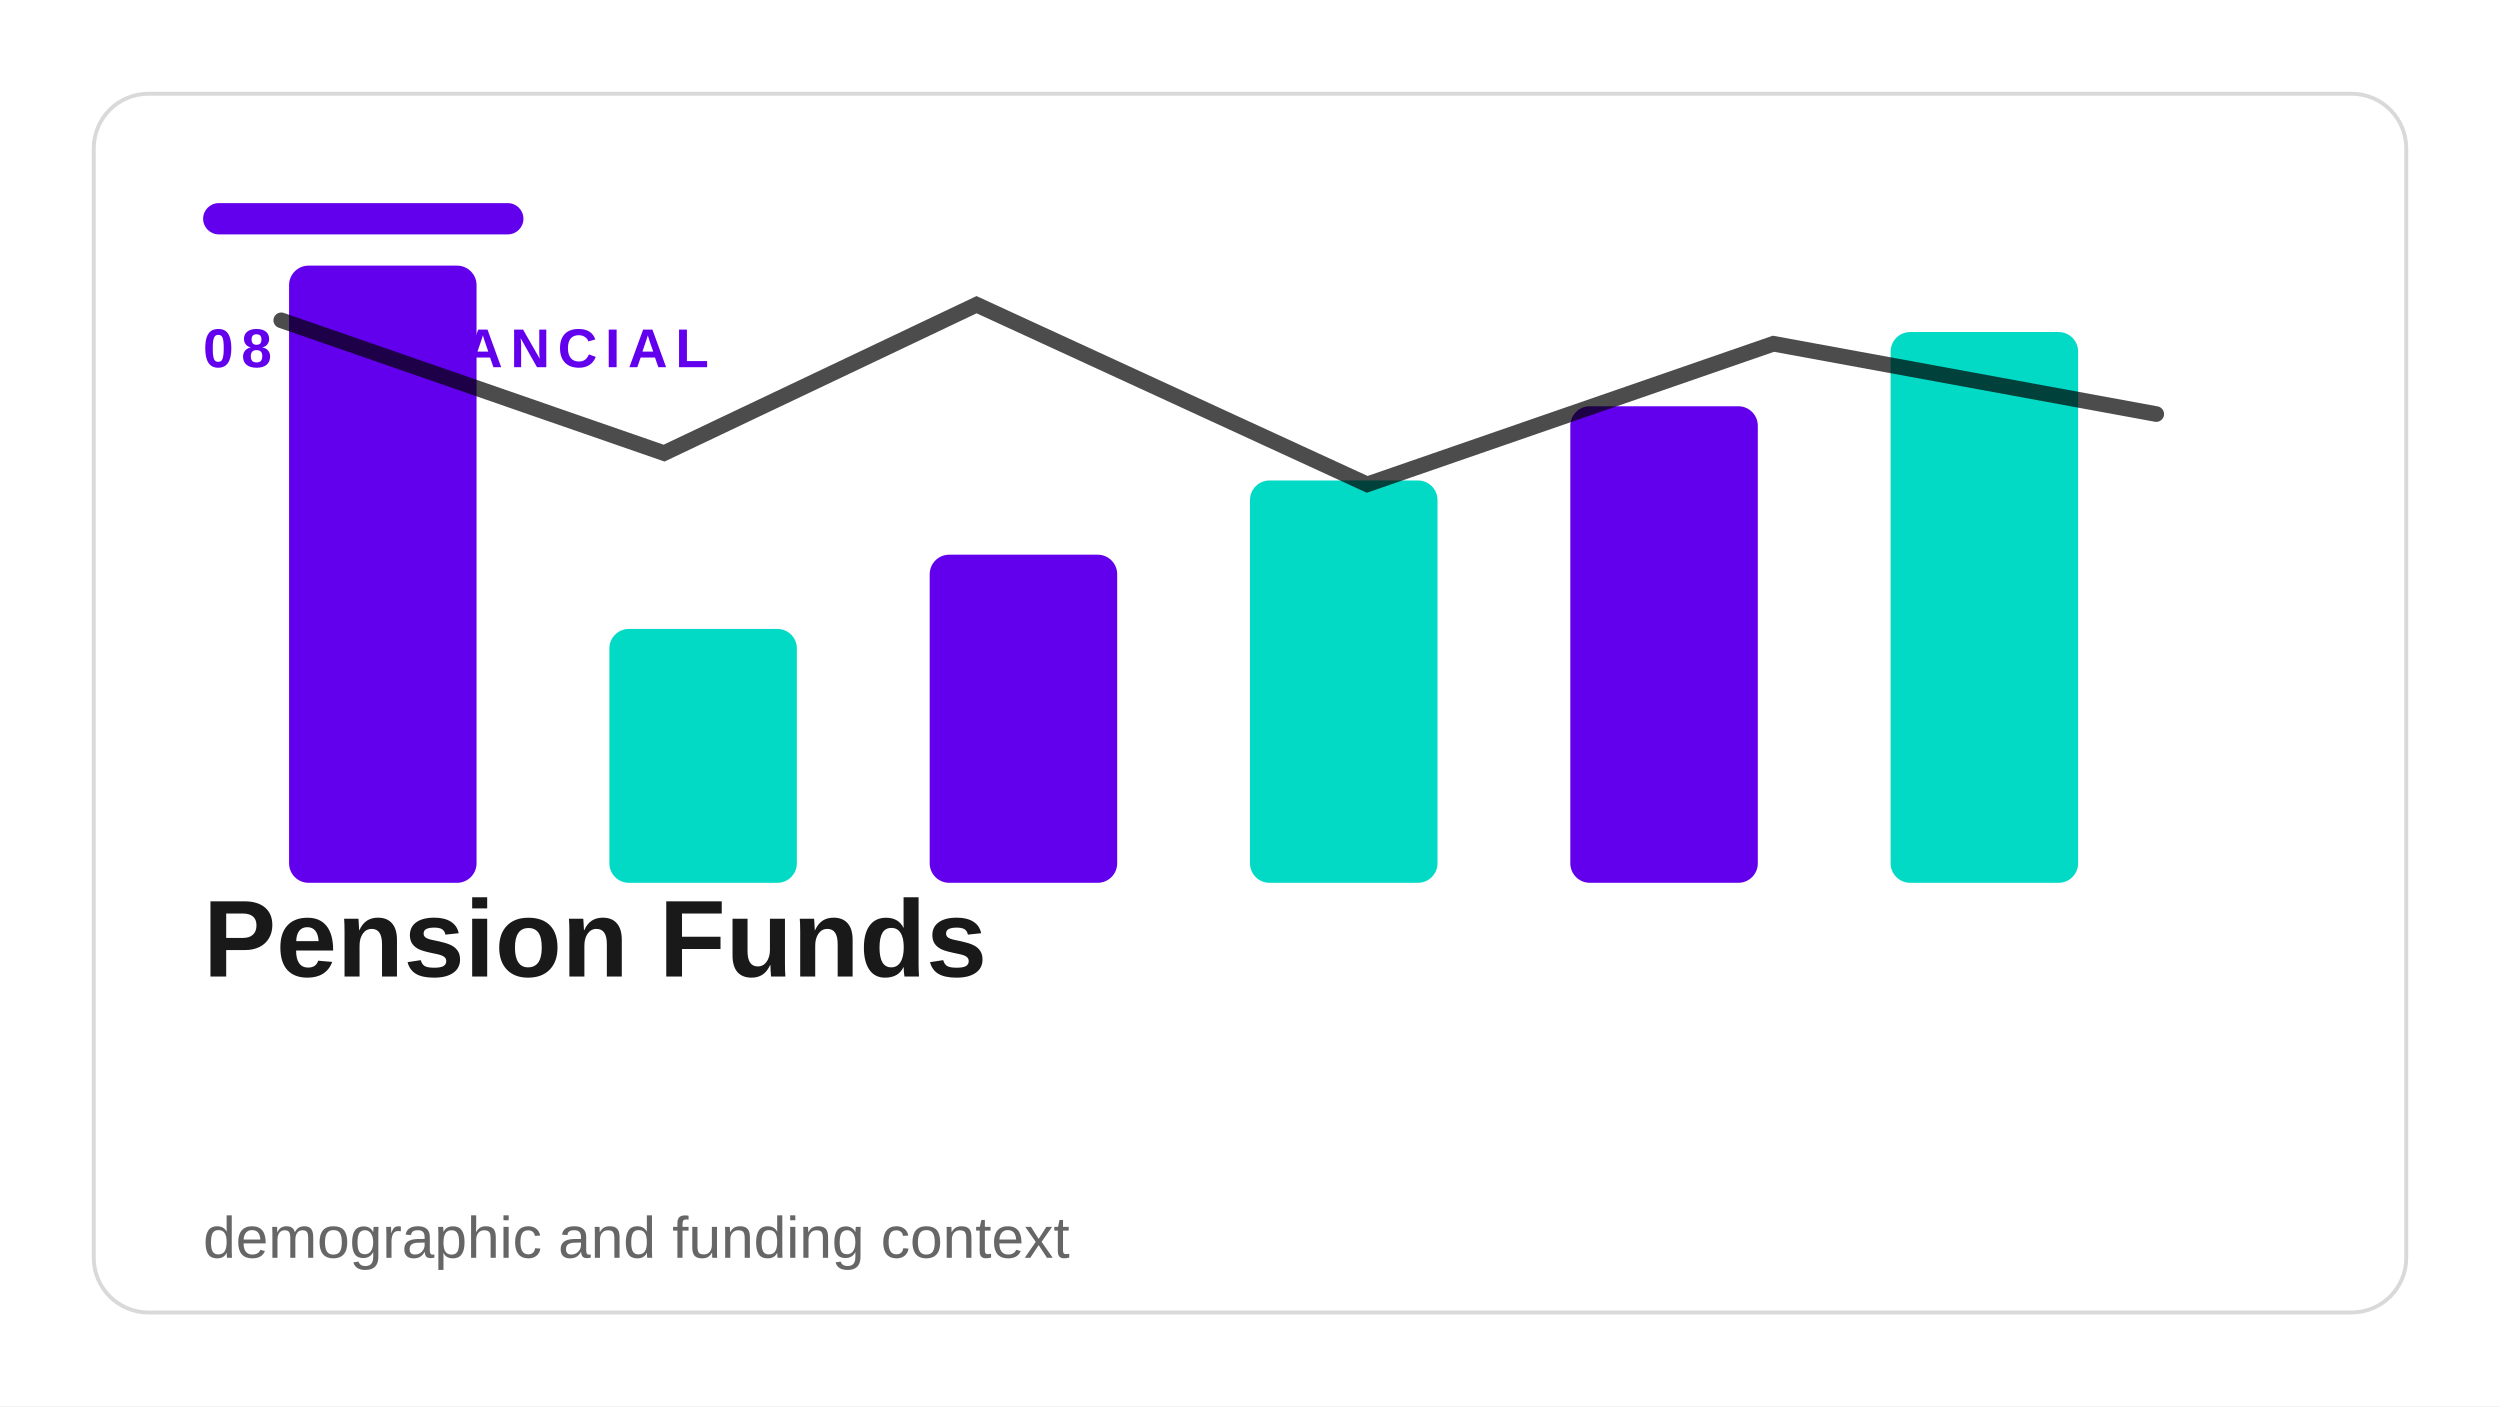
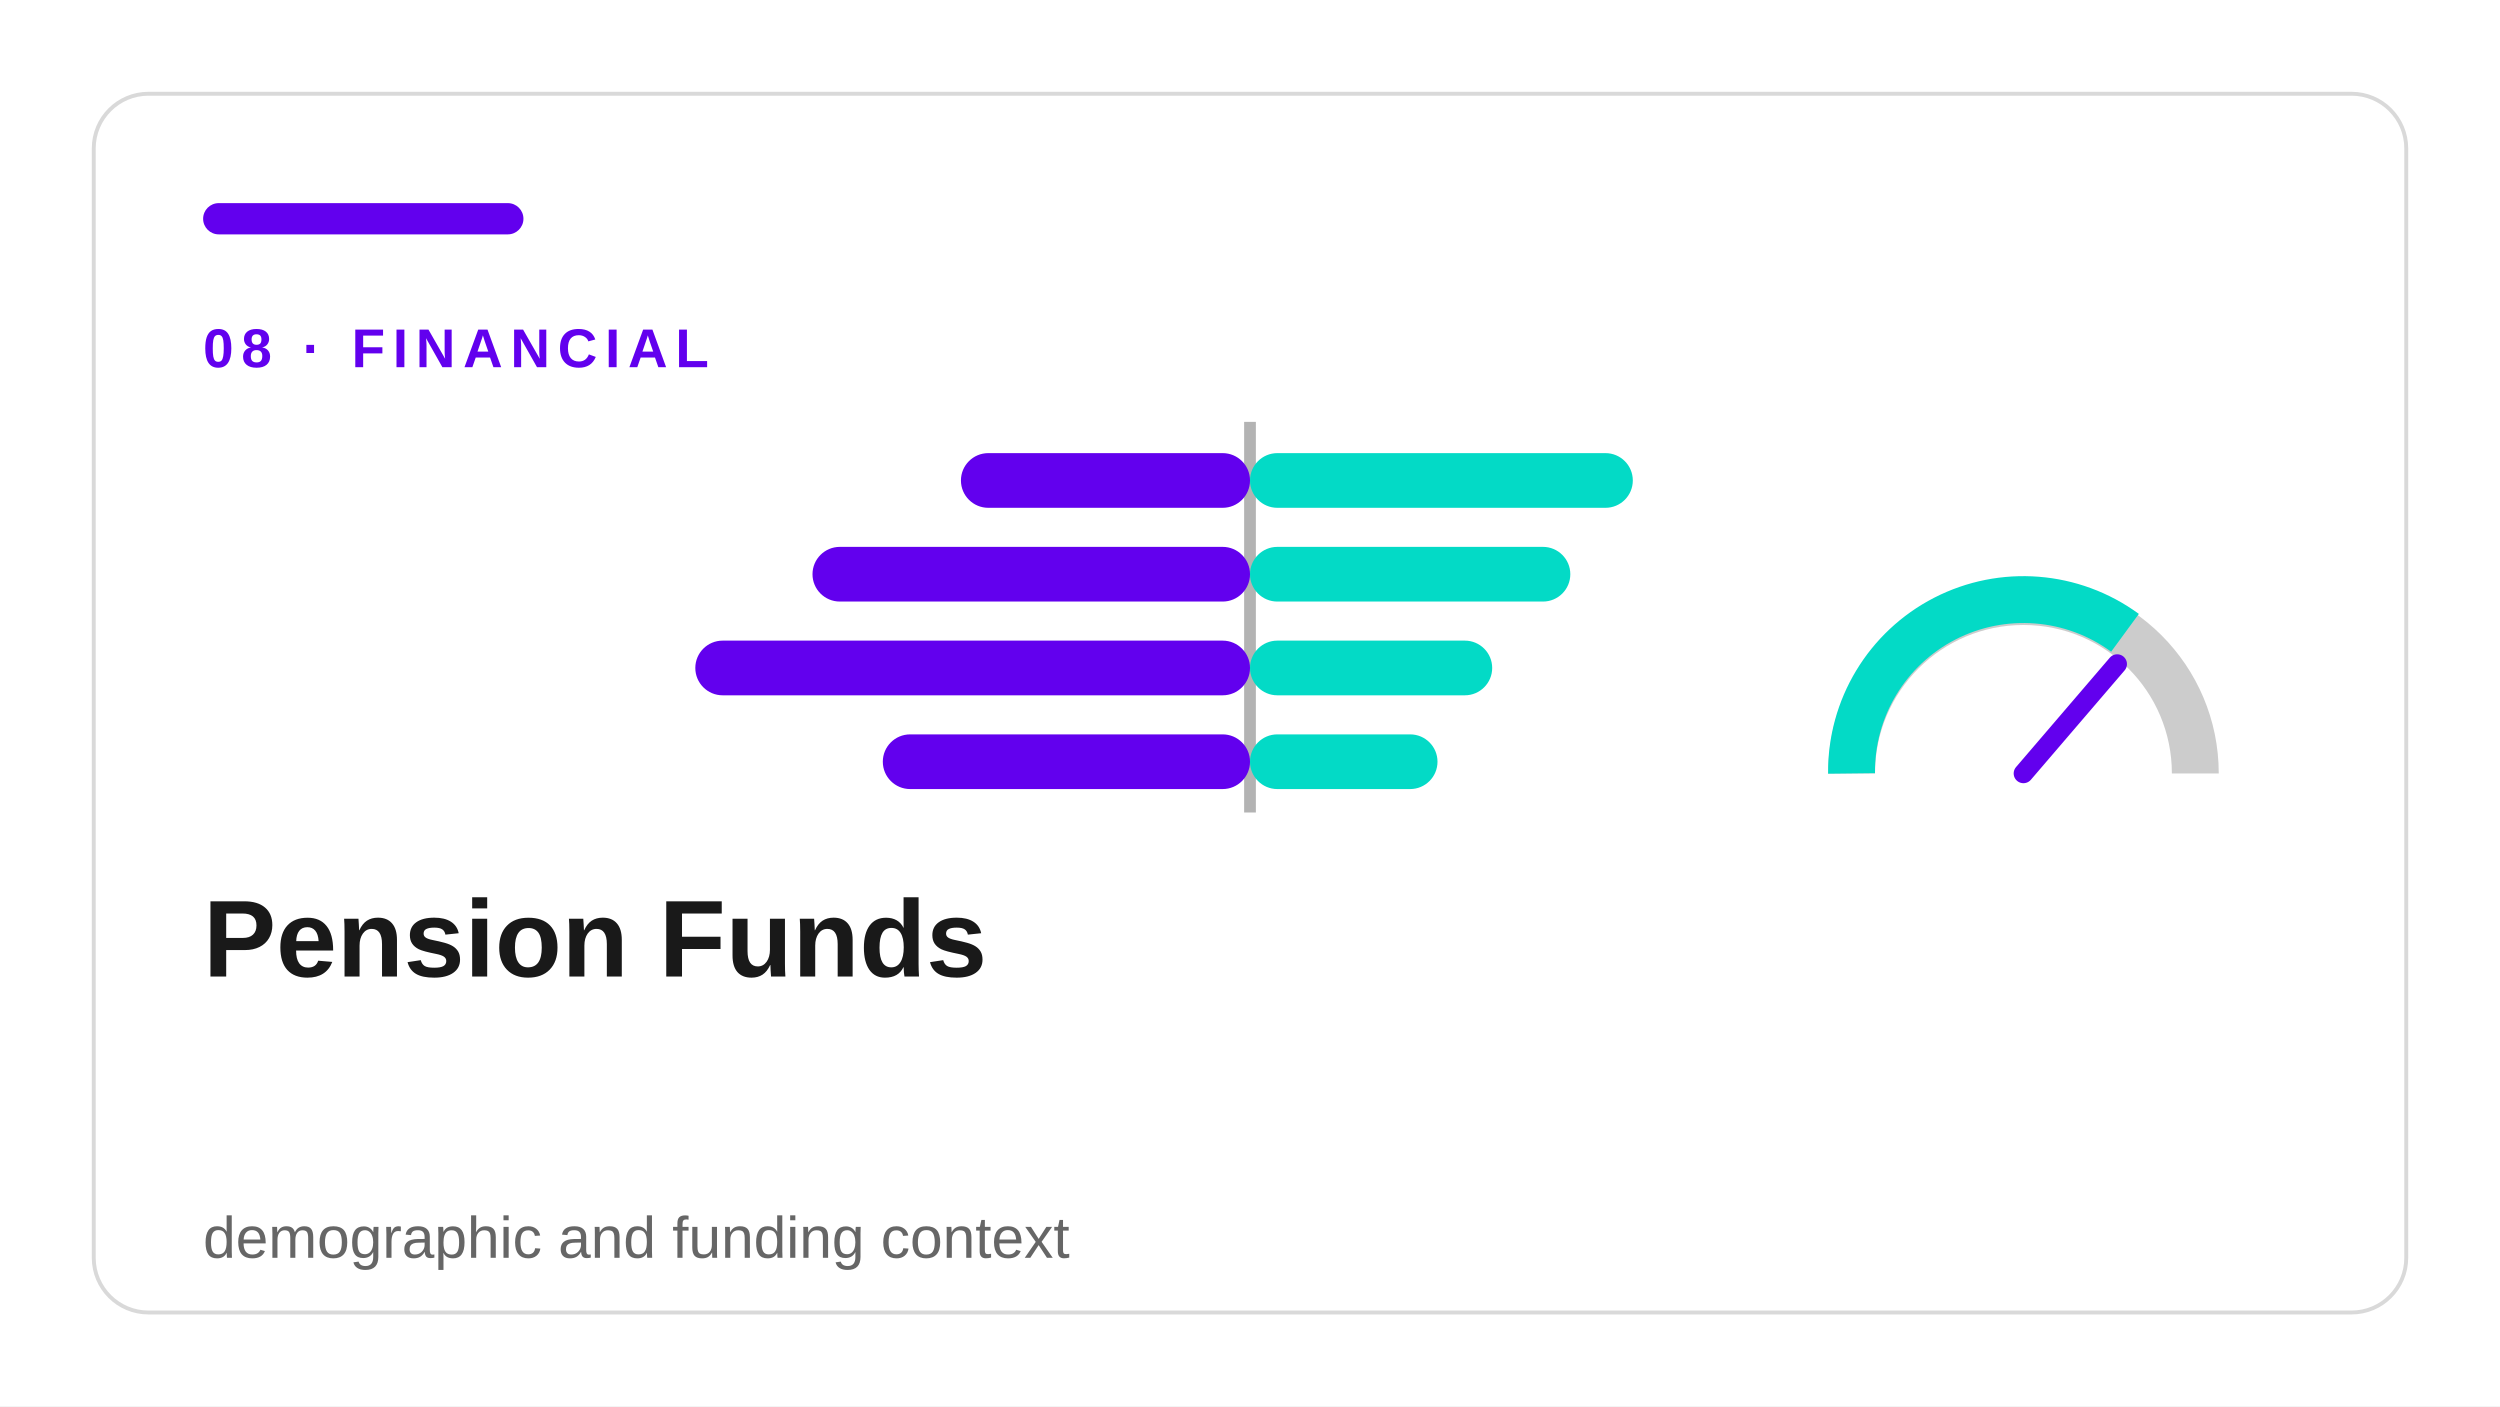
<svg xmlns="http://www.w3.org/2000/svg" width="640" height="360" viewBox="0 0 640 360" role="img" aria-labelledby="title desc">
  <rect width="640" height="360" fill="#FFFFFF" />
  <rect x="24" y="24" width="592" height="312" rx="14" fill="#FFFFFF" stroke="#000000" stroke-opacity=".15" />
  <rect x="52" y="52" width="82" height="8" rx="4" fill="#6200EE" />
  <text x="52" y="94" fill="#6200EE" font-family="Arial, Helvetica, sans-serif" font-size="14" font-weight="700" letter-spacing="2">08 · FINANCIAL</text>
-   <g transform="translate(0 0)">
-     <rect x="74" y="68" width="48" height="158" rx="5" fill="#6200EE" />
-     <rect x="156" y="161" width="48" height="65" rx="5" fill="#03DAC6" />
-     <rect x="238" y="142" width="48" height="84" rx="5" fill="#6200EE" />
-     <rect x="320" y="123" width="48" height="103" rx="5" fill="#03DAC6" />
-     <rect x="402" y="104" width="48" height="122" rx="5" fill="#6200EE" />
-     <rect x="484" y="85" width="48" height="141" rx="5" fill="#03DAC6" />
-     <path d="M72 82 L170 116 L250 78 L350 124 L454 88 L552 106" fill="none" stroke="#000000" stroke-opacity=".7" stroke-width="4" stroke-linecap="round" />
+   <g>
+     <line x1="320" y1="108" x2="320" y2="208" stroke="#000000" stroke-opacity=".3" stroke-width="3" />
+     <rect x="246" y="116" width="74" height="14" rx="7" fill="#6200EE" />
+     <rect x="320" y="116" width="98" height="14" rx="7" fill="#03DAC6" />
+     <rect x="208" y="140" width="112" height="14" rx="7" fill="#6200EE" />
+     <rect x="320" y="140" width="82" height="14" rx="7" fill="#03DAC6" />
+     <rect x="178" y="164" width="142" height="14" rx="7" fill="#6200EE" />
+     <rect x="320" y="164" width="62" height="14" rx="7" fill="#03DAC6" />
+     <rect x="226" y="188" width="94" height="14" rx="7" fill="#6200EE" />
+     <rect x="320" y="188" width="48" height="14" rx="7" fill="#03DAC6" />
+     <path d="M474 198 A44 44 0 0 1 562 198" fill="none" stroke="#000000" stroke-opacity=".2" stroke-width="12" />
+     <path d="M474 198 A44 44 0 0 1 544 162" fill="none" stroke="#03DAC6" stroke-width="12" />
+     <line x1="518" y1="198" x2="542" y2="170" stroke="#6200EE" stroke-width="5" stroke-linecap="round" />
  </g>
  <text x="52" y="250" fill="#000000" fill-opacity=".90" font-family="Arial, Helvetica, sans-serif" font-size="28" font-weight="600">Pension Funds</text>
  <text x="52" y="322" fill="#000000" fill-opacity=".60" font-family="Arial, Helvetica, sans-serif" font-size="15">demographic and funding context</text>
</svg>
